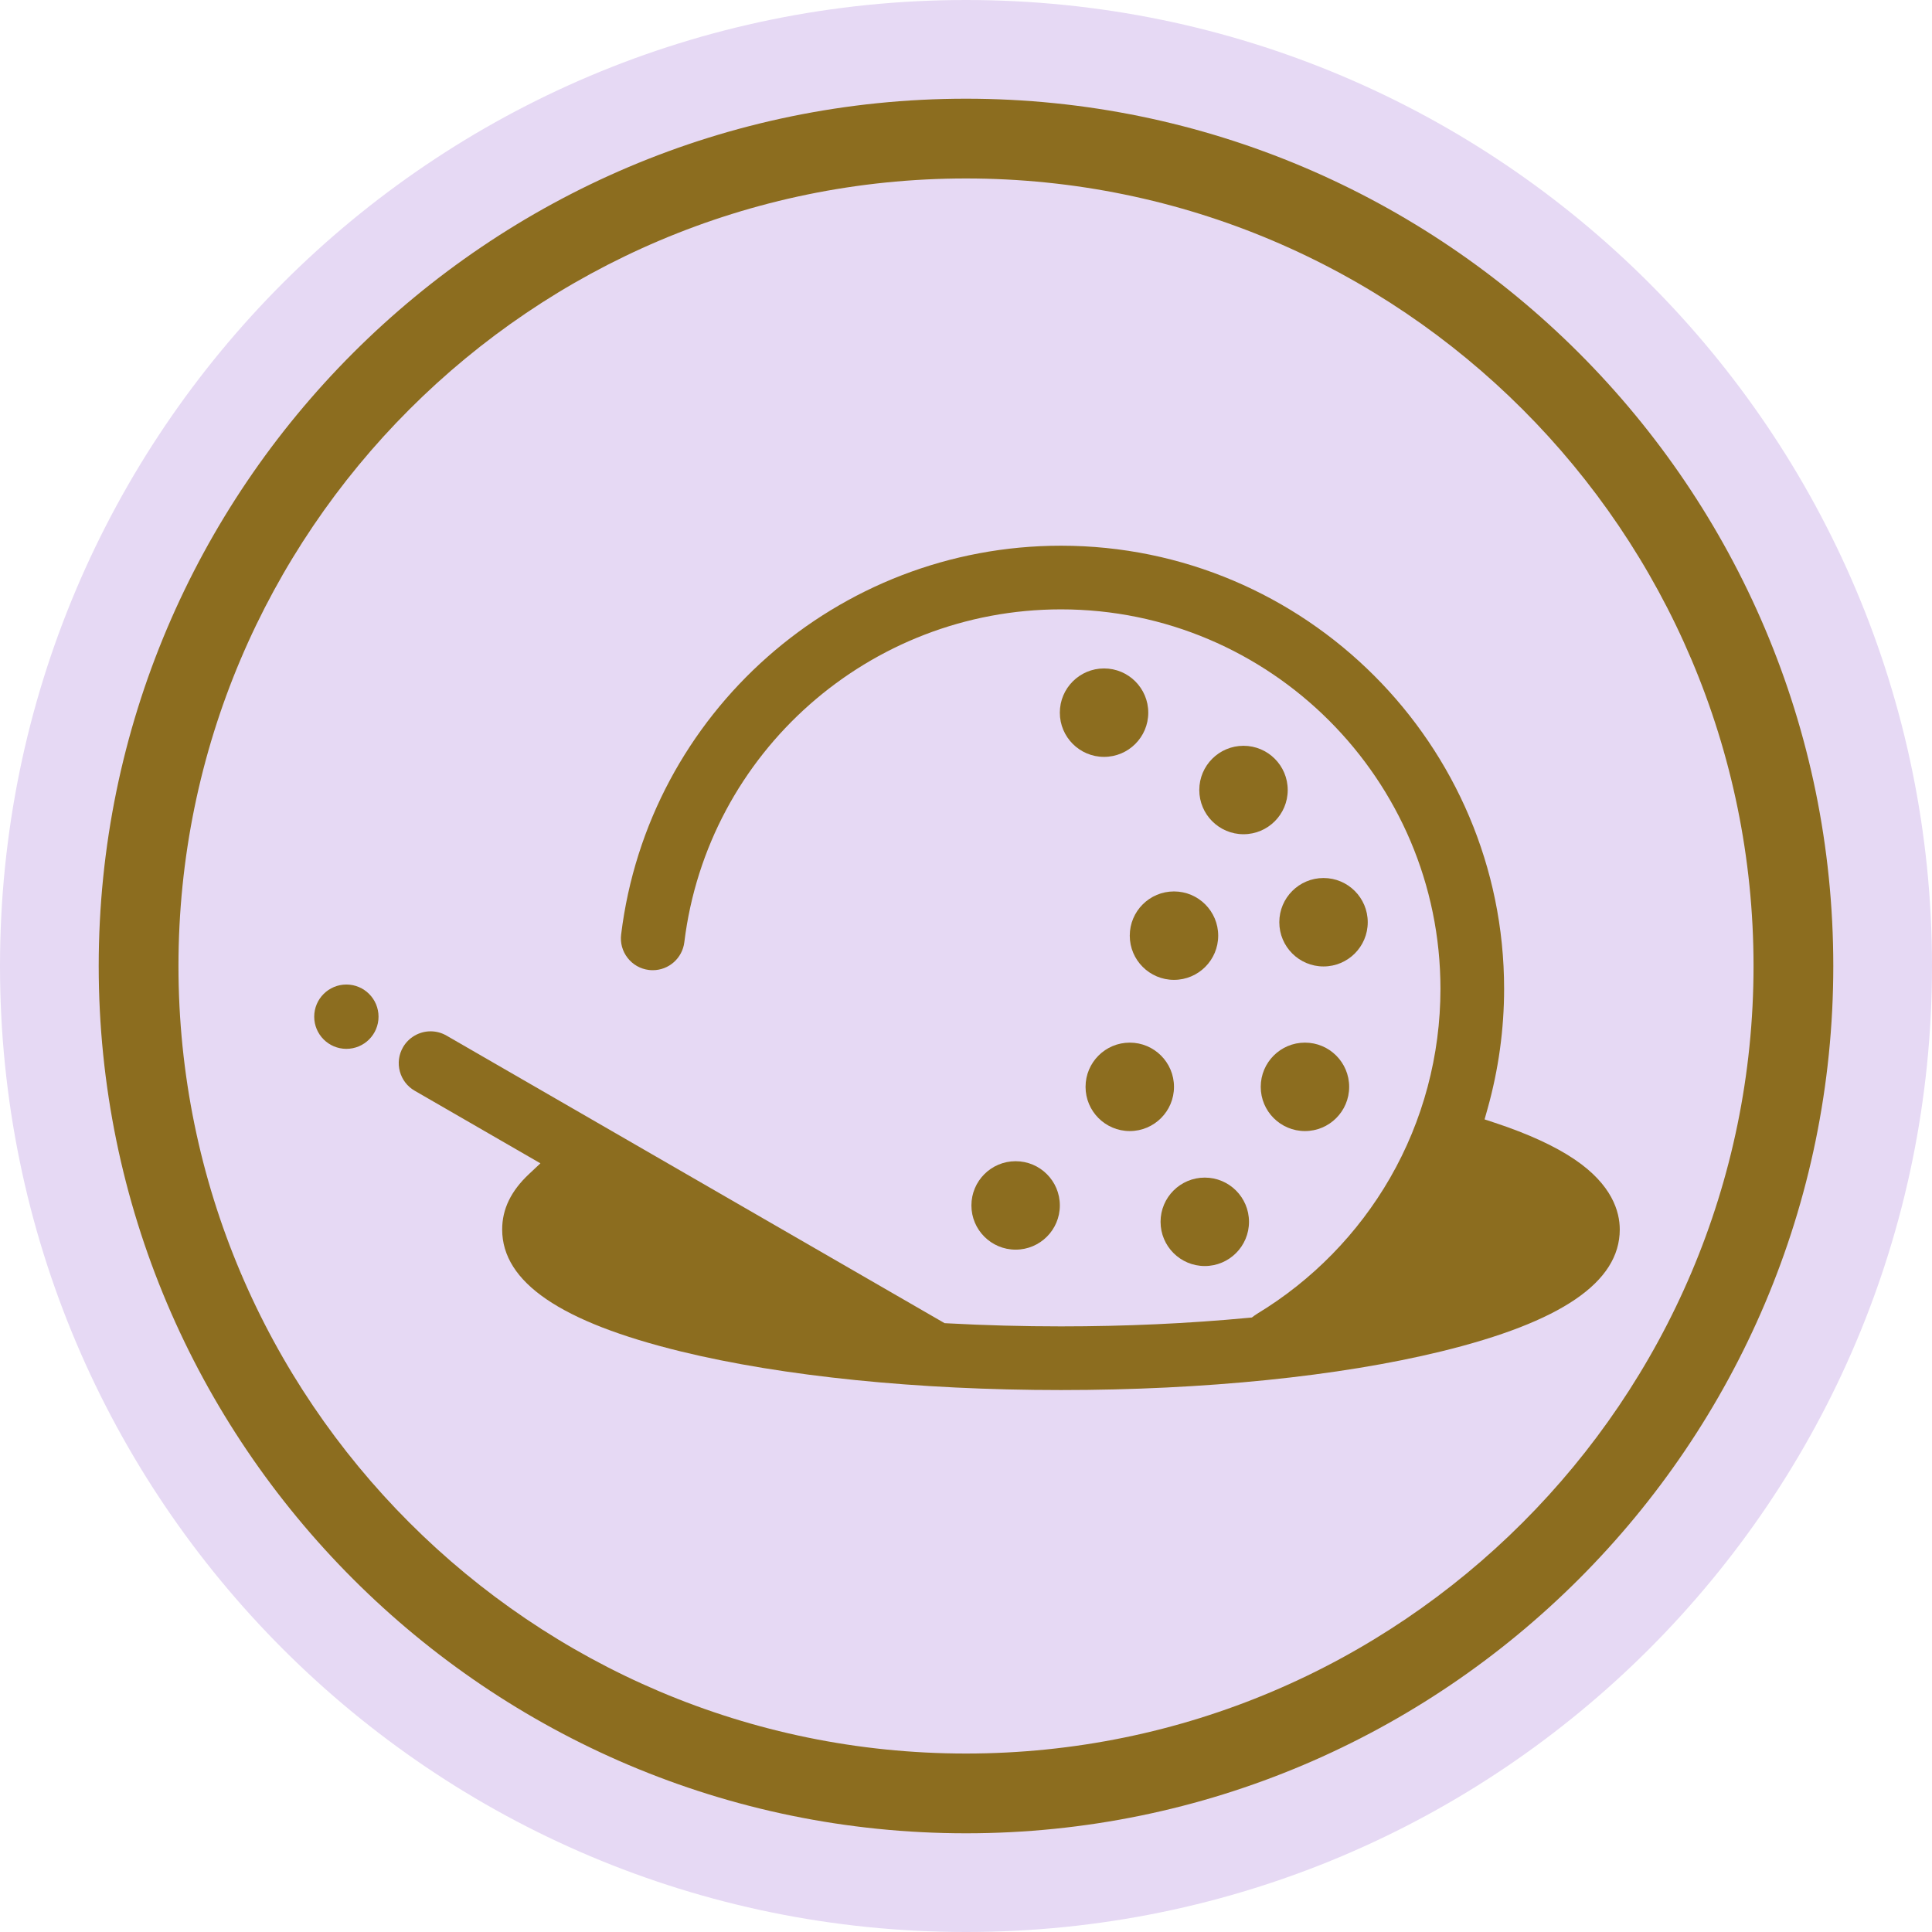
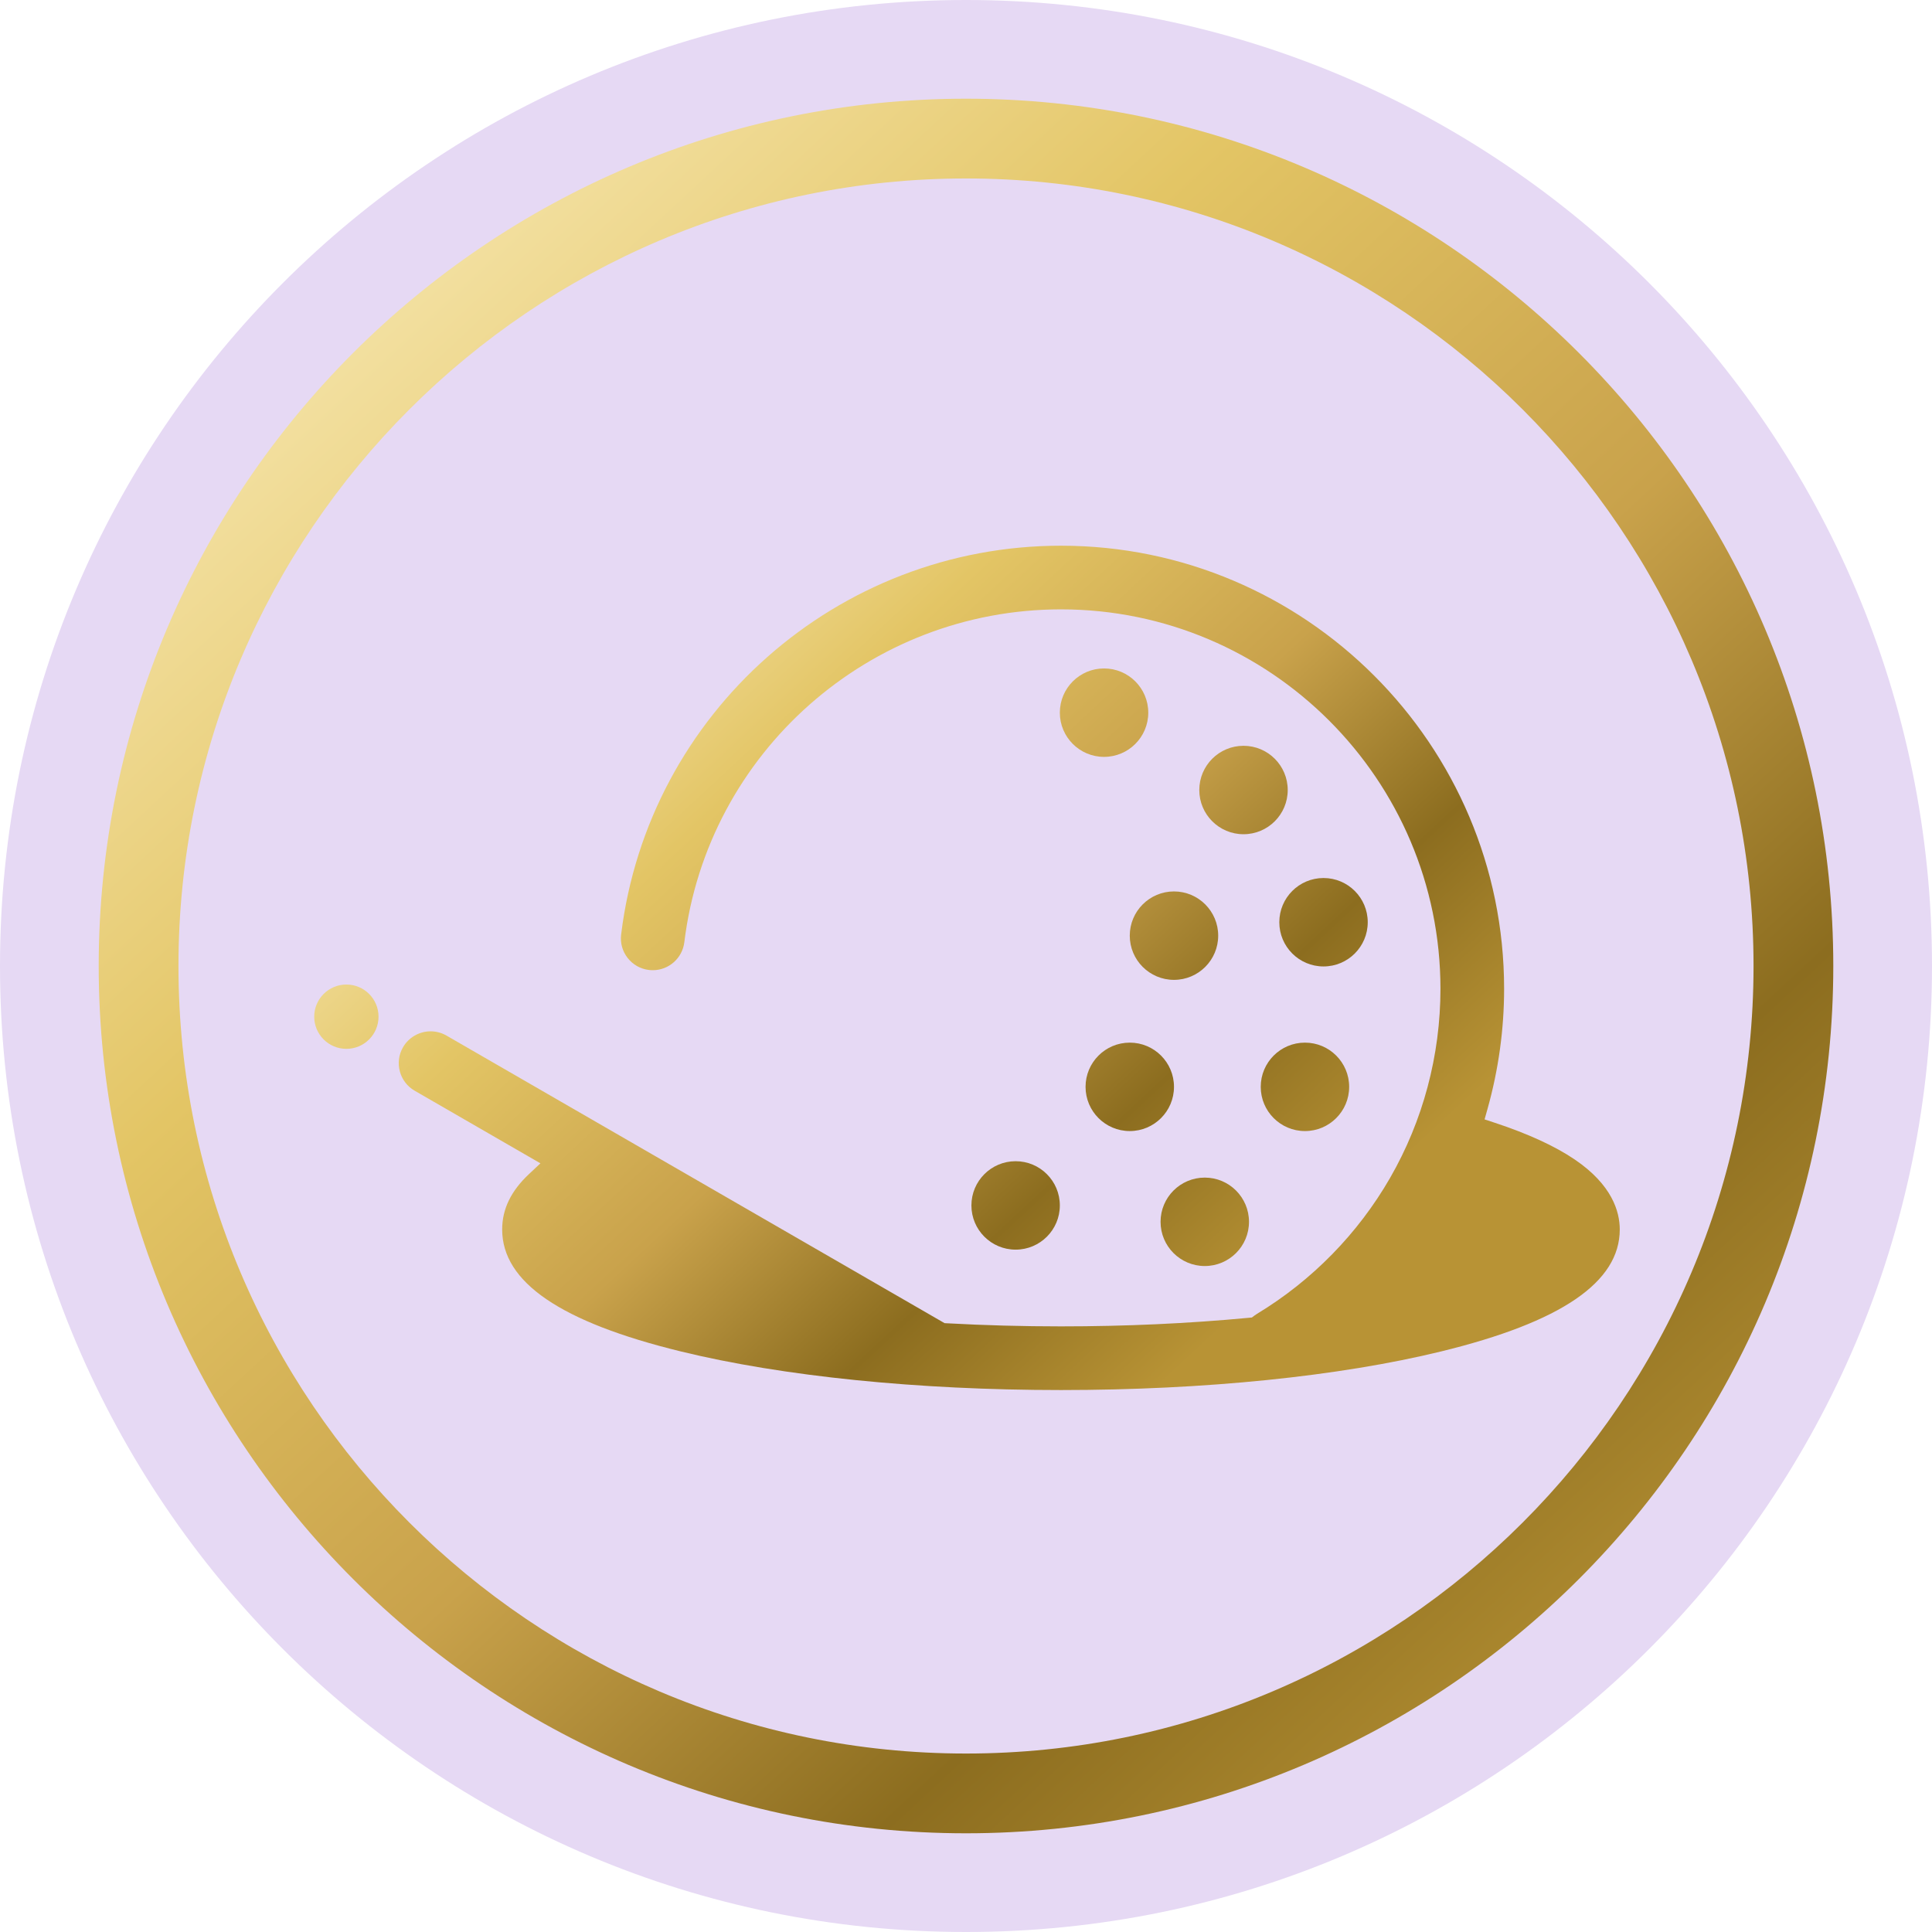
<svg xmlns="http://www.w3.org/2000/svg" viewBox="0 0 110 110">
+   <defs>
+     <linearGradient id="goldMetal" gradientUnits="userSpaceOnUse" x1="18" y1="12" x2="96" y2="96">
+       <stop offset="0" stop-color="#f7e7b0" />
+       <stop offset="0.28" stop-color="#e3c565" />
+       <stop offset="0.55" stop-color="#c9a24b" />
+       <stop offset="0.78" stop-color="#8c6d1f" />
+       <stop offset="1" stop-color="#b89335" />
+     </linearGradient>
+   </defs>
  <circle cx="55" cy="55" r="55" fill="#e6d9f4" />
-   <path fill="#8c6d1f" d="M55,104.38c-27.228,0-49.38-22.153-49.38-49.38S27.772,5.62,55,5.62s49.38,22.153,49.38,49.38-22.153,49.38-49.38,49.38Zm0-94.219C30.276,10.161,10.161,30.276,10.161,55s20.115,44.839,44.839,44.839,44.839-20.115,44.839-44.839S79.724,10.161,55,10.161Z" />
-   <g fill="#8c6d1f" transform="translate(17.89 31.07) scale(0.5)">
+   <path fill="url(#goldMetal)" d="M55,104.38c-27.228,0-49.38-22.153-49.38-49.38S27.772,5.62,55,5.62s49.38,22.153,49.38,49.38-22.153,49.38-49.38,49.38Zm0-94.219C30.276,10.161,10.161,30.276,10.161,55s20.115,44.839,44.839,44.839,44.839-20.115,44.839-44.839S79.724,10.161,55,10.161Z" />
+   <g fill="url(#goldMetal)" transform="translate(17.89 31.07) scale(0.5)">
    <circle cx="101.41" cy="76.99" r="5.035" />
    <circle cx="79.871" cy="75.124" r="5.035" />
    <circle cx="112.817" cy="61.621" r="5.035" />
    <circle cx="92.869" cy="61.621" r="5.035" />
    <circle cx="114.932" cy="42.876" r="5.035" />
    <circle cx="97.903" cy="44.404" r="5.035" />
    <circle cx="105.82" cy="27.82" r="5.035" />
    <circle cx="89.94" cy="19.012" r="5.035" />
    <path d="M85.034,96.147c-16.31,0-31.684-1.562-43.291-4.397-13.686-3.343-20.34-7.885-20.34-13.886,0-2.32,1.001-4.387,3.061-6.319l1.295-1.215-14.32-8.268c-.839-.484-1.438-1.266-1.689-2.201-.251-.935-.122-1.912,.362-2.75,.646-1.118,1.85-1.813,3.143-1.813,.631,0,1.256,.168,1.808,.486l56.718,32.746,.314,.017c4.253,.232,8.606,.35,12.939,.35,7.345,0,14.535-.328,21.37-.976l.369-.035,.297-.222c.1-.075,.202-.144,.305-.206,6.252-3.784,11.484-9.129,15.13-15.458,3.756-6.519,5.742-13.967,5.742-21.539,0-23.827-19.385-43.212-43.212-43.212-21.806,0-40.245,16.295-42.89,37.904-.222,1.815-1.766,3.185-3.591,3.185-.148,0-.299-.009-.447-.027-.961-.118-1.818-.602-2.415-1.365-.597-.763-.86-1.712-.742-2.673C38.039,19.033,59.57,0,85.034,0c27.824,0,50.461,22.637,50.461,50.461,0,4.6-.634,9.194-1.884,13.654l-.34,1.212,1.195,.395c3.78,1.251,6.831,2.654,9.069,4.171,4.24,2.873,5.13,5.921,5.13,7.971,0,6-6.653,10.543-20.34,13.886-11.607,2.835-26.981,4.397-43.291,4.397Z" />
    <circle cx="3.662" cy="53.632" r="3.662" />
  </g>
</svg>
